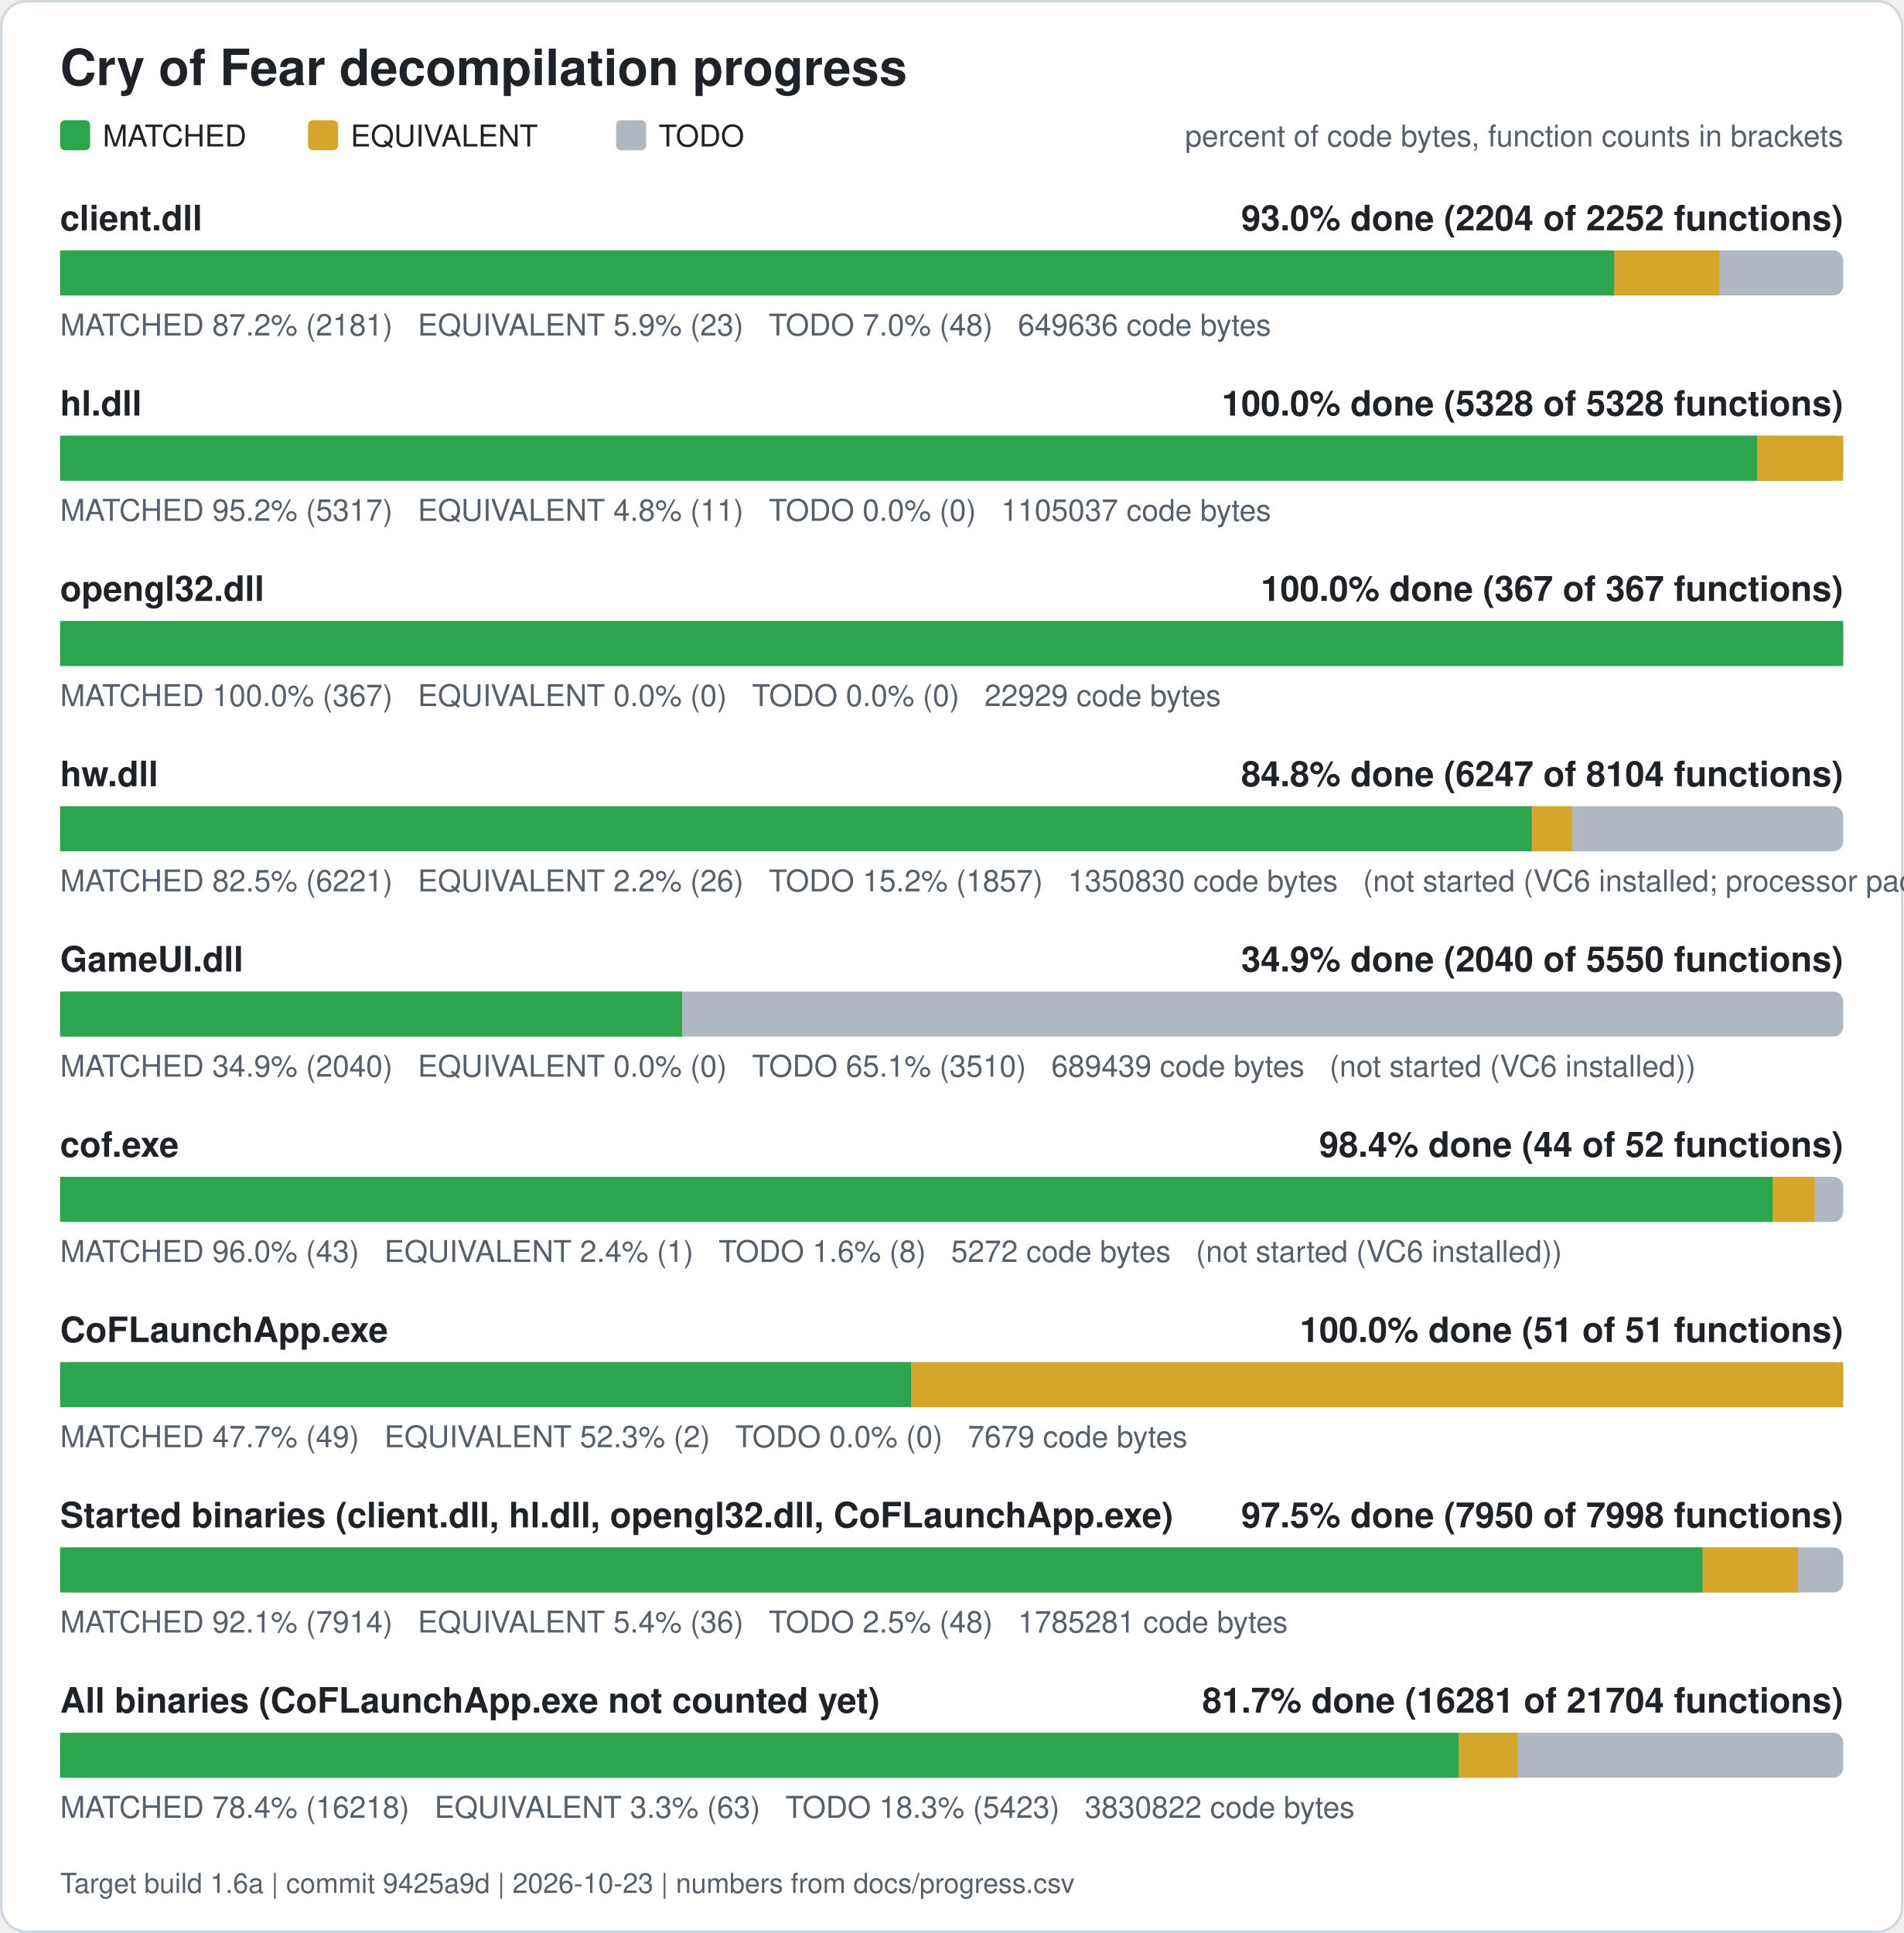
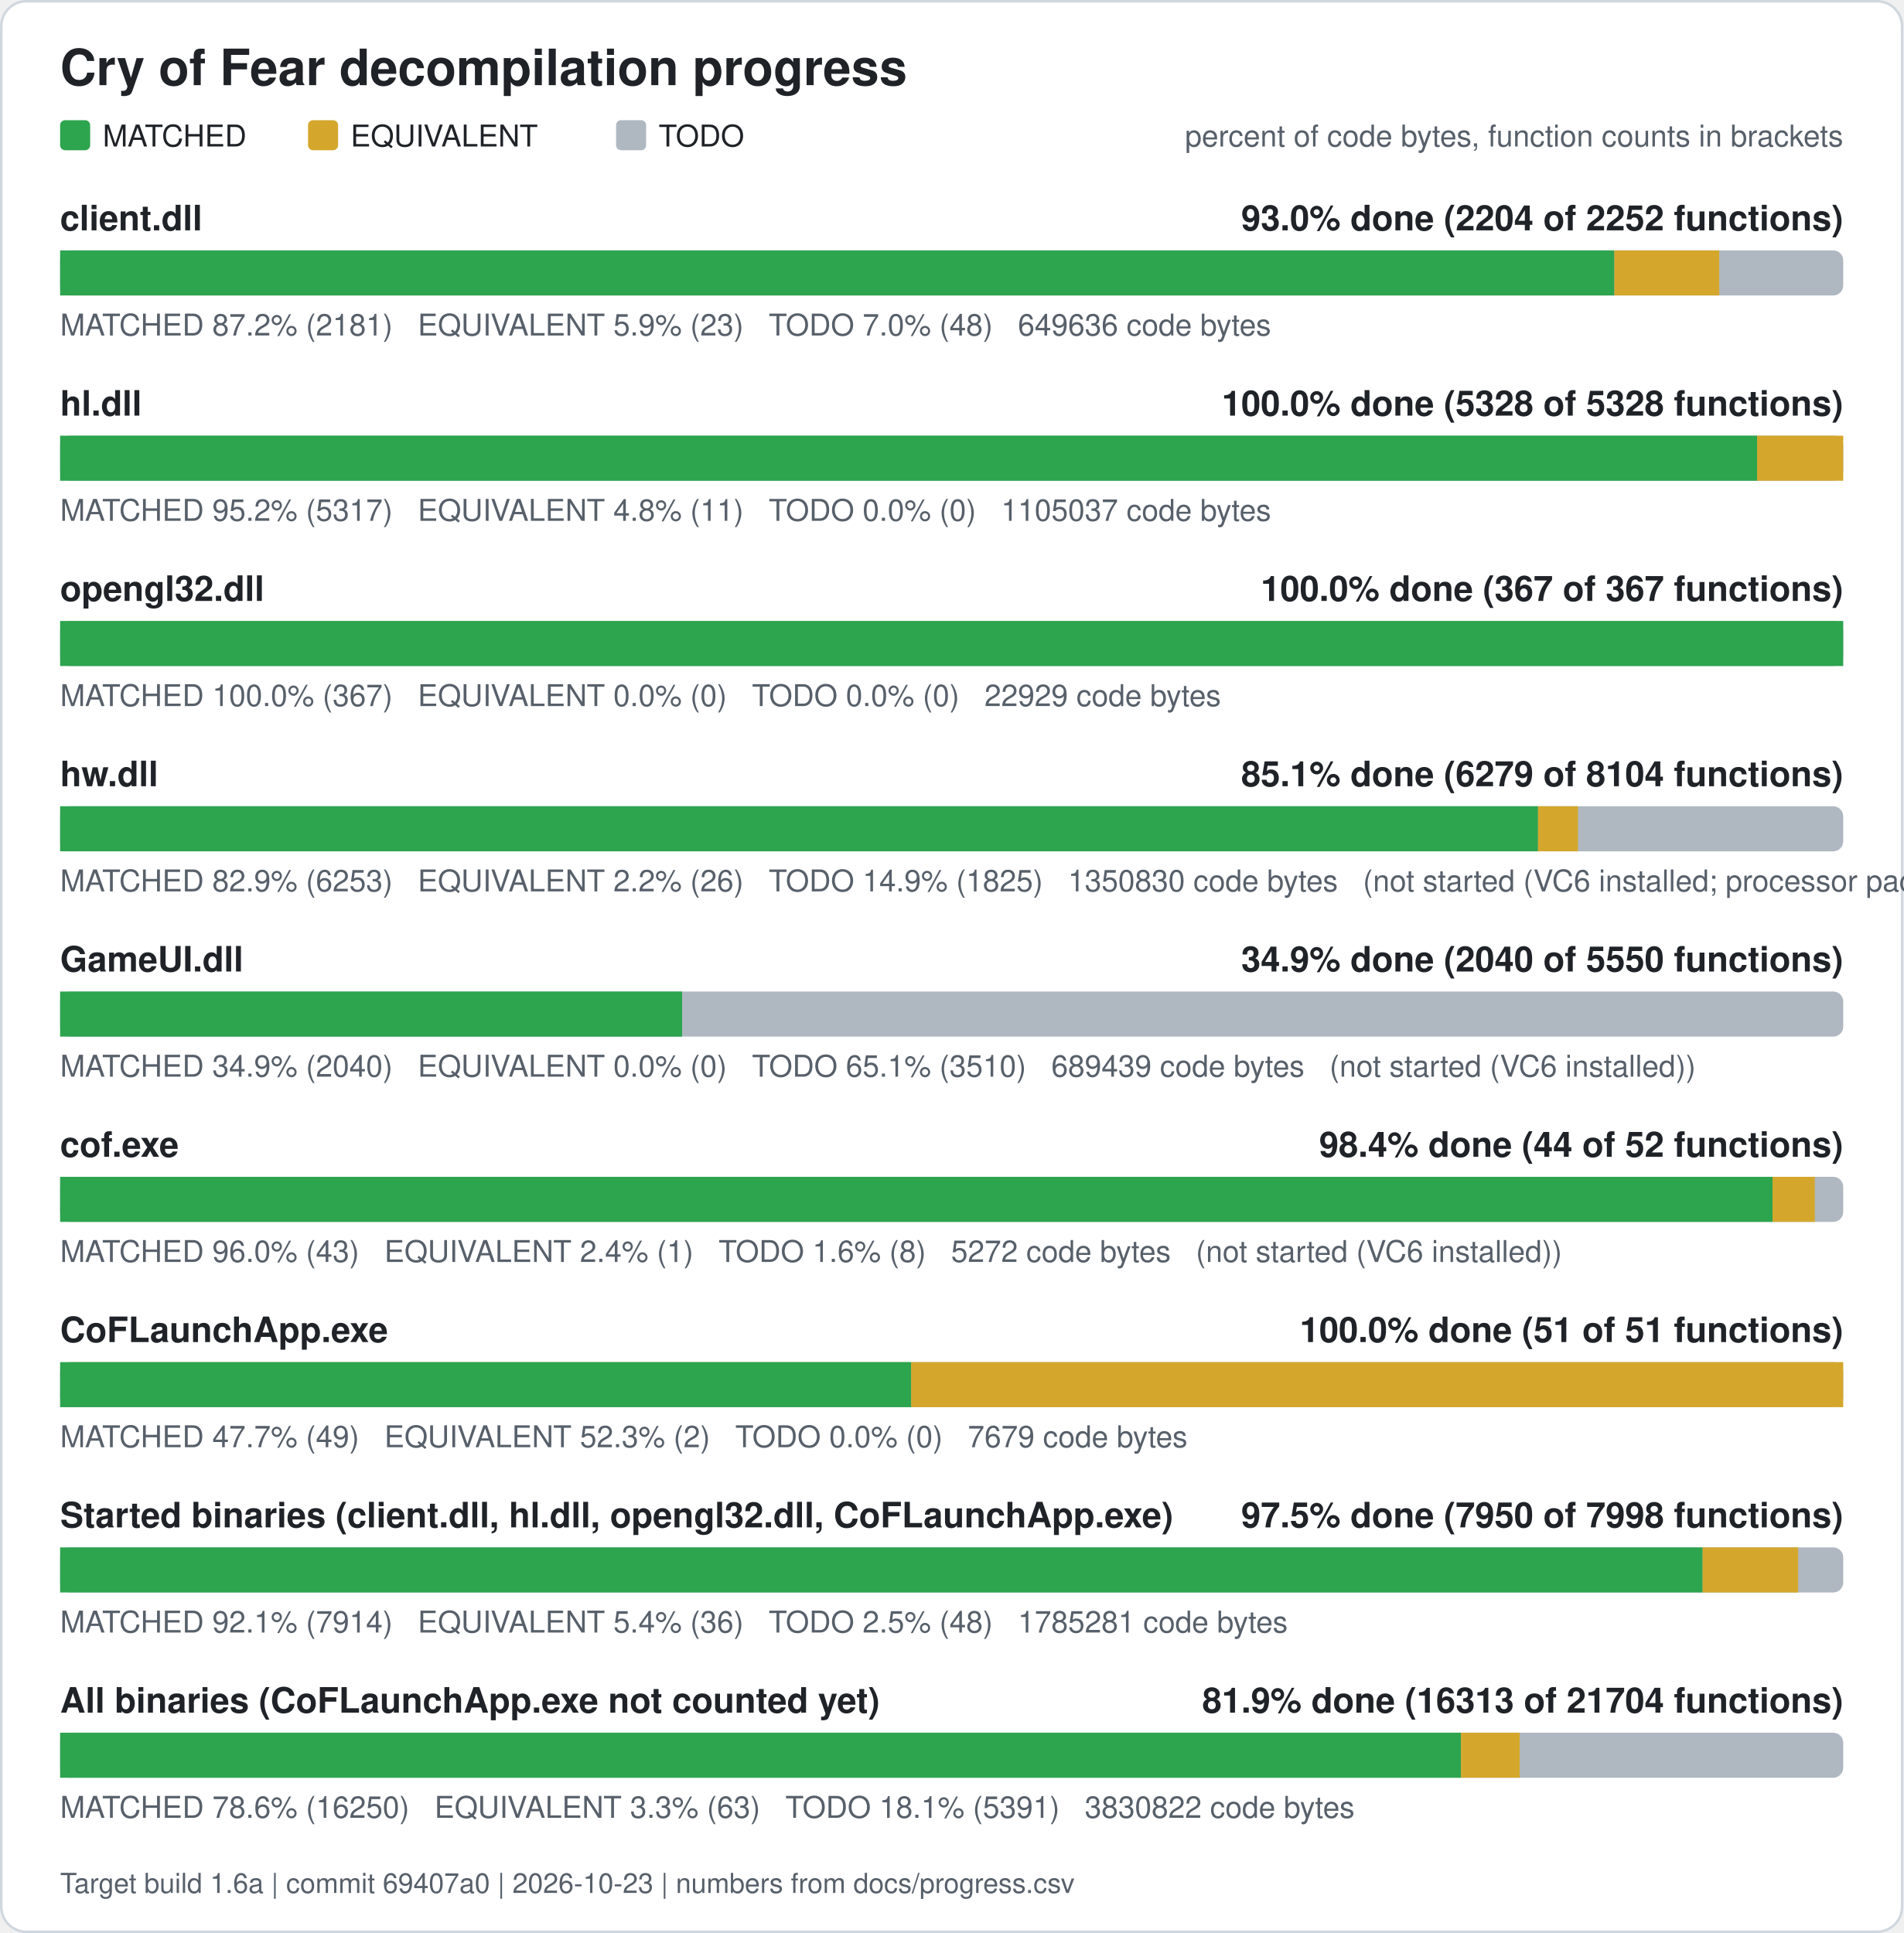
<svg xmlns="http://www.w3.org/2000/svg" width="760" height="772" viewBox="0 0 760 772" role="img" aria-label="Cry of Fear decompilation progress">
  <rect x="0.5" y="0.5" width="759" height="771" rx="10" fill="#ffffff" stroke="#d0d7de" />
  <text x="24" y="34" font-family="Segoe UI, Helvetica, Arial, sans-serif" font-size="20" font-weight="600" fill="#1f2328">Cry of Fear decompilation progress</text>
  <rect x="24" y="48" width="12" height="12" rx="2" fill="#2da44e" />
  <text x="41" y="58.5" font-family="Segoe UI, Helvetica, Arial, sans-serif" font-size="12" fill="#1f2328">MATCHED</text>
  <rect x="123" y="48" width="12" height="12" rx="2" fill="#d4a72c" />
  <text x="140" y="58.5" font-family="Segoe UI, Helvetica, Arial, sans-serif" font-size="12" fill="#1f2328">EQUIVALENT</text>
  <rect x="246" y="48" width="12" height="12" rx="2" fill="#afb8c1" />
  <text x="263" y="58.5" font-family="Segoe UI, Helvetica, Arial, sans-serif" font-size="12" fill="#1f2328">TODO</text>
  <text x="736" y="58.5" font-family="Segoe UI, Helvetica, Arial, sans-serif" font-size="12" fill="#57606a" text-anchor="end">percent of code bytes, function counts in brackets</text>
  <text x="24" y="92" font-family="Segoe UI, Helvetica, Arial, sans-serif" font-size="14" font-weight="600" fill="#1f2328">client.dll</text>
  <text x="736" y="92" font-family="Segoe UI, Helvetica, Arial, sans-serif" font-size="14" font-weight="600" fill="#1f2328" text-anchor="end">93.0% done (2204 of 2252 functions)</text>
  <rect x="24" y="100" width="712" height="18" rx="4" fill="#afb8c1" />
  <rect x="24.00" y="100" width="620.61" height="18" fill="#2da44e" />
  <rect x="644.61" y="100" width="41.89" height="18" fill="#d4a72c" />
  <text x="24" y="134" font-family="Segoe UI, Helvetica, Arial, sans-serif" font-size="12" fill="#57606a" xml:space="preserve">MATCHED 87.2% (2181)   EQUIVALENT 5.9% (23)   TODO 7.0% (48)   649636 code bytes</text>
  <text x="24" y="166" font-family="Segoe UI, Helvetica, Arial, sans-serif" font-size="14" font-weight="600" fill="#1f2328">hl.dll</text>
  <text x="736" y="166" font-family="Segoe UI, Helvetica, Arial, sans-serif" font-size="14" font-weight="600" fill="#1f2328" text-anchor="end">100.0% done (5328 of 5328 functions)</text>
  <rect x="24" y="174" width="712" height="18" rx="4" fill="#afb8c1" />
  <rect x="24.00" y="174" width="677.61" height="18" fill="#2da44e" />
  <rect x="701.61" y="174" width="34.39" height="18" fill="#d4a72c" />
  <text x="24" y="208" font-family="Segoe UI, Helvetica, Arial, sans-serif" font-size="12" fill="#57606a" xml:space="preserve">MATCHED 95.2% (5317)   EQUIVALENT 4.8% (11)   TODO 0.0% (0)   1105037 code bytes</text>
  <text x="24" y="240" font-family="Segoe UI, Helvetica, Arial, sans-serif" font-size="14" font-weight="600" fill="#1f2328">opengl32.dll</text>
  <text x="736" y="240" font-family="Segoe UI, Helvetica, Arial, sans-serif" font-size="14" font-weight="600" fill="#1f2328" text-anchor="end">100.0% done (367 of 367 functions)</text>
  <rect x="24" y="248" width="712" height="18" rx="4" fill="#afb8c1" />
  <rect x="24.00" y="248" width="712.00" height="18" fill="#2da44e" />
  <text x="24" y="282" font-family="Segoe UI, Helvetica, Arial, sans-serif" font-size="12" fill="#57606a" xml:space="preserve">MATCHED 100.0% (367)   EQUIVALENT 0.0% (0)   TODO 0.0% (0)   22929 code bytes</text>
  <text x="24" y="314" font-family="Segoe UI, Helvetica, Arial, sans-serif" font-size="14" font-weight="600" fill="#1f2328">hw.dll</text>
-   <text x="736" y="314" font-family="Segoe UI, Helvetica, Arial, sans-serif" font-size="14" font-weight="600" fill="#1f2328" text-anchor="end">84.8% done (6247 of 8104 functions)</text>
+   <text x="736" y="314" font-family="Segoe UI, Helvetica, Arial, sans-serif" font-size="14" font-weight="600" fill="#1f2328" text-anchor="end">85.1% done (6279 of 8104 functions)</text>
  <rect x="24" y="322" width="712" height="18" rx="4" fill="#afb8c1" />
-   <rect x="24.00" y="322" width="587.68" height="18" fill="#2da44e" />
-   <rect x="611.68" y="322" width="15.98" height="18" fill="#d4a72c" />
-   <text x="24" y="356" font-family="Segoe UI, Helvetica, Arial, sans-serif" font-size="12" fill="#57606a" xml:space="preserve">MATCHED 82.5% (6221)   EQUIVALENT 2.2% (26)   TODO 15.2% (1857)   1350830 code bytes   (not started (VC6 installed; processor pack and VS 2005 objects need those compilers))</text>
+   <rect x="24.00" y="322" width="590.12" height="18" fill="#2da44e" />
+   <rect x="614.12" y="322" width="15.98" height="18" fill="#d4a72c" />
+   <text x="24" y="356" font-family="Segoe UI, Helvetica, Arial, sans-serif" font-size="12" fill="#57606a" xml:space="preserve">MATCHED 82.9% (6253)   EQUIVALENT 2.2% (26)   TODO 14.9% (1825)   1350830 code bytes   (not started (VC6 installed; processor pack and VS 2005 objects need those compilers))</text>
  <text x="24" y="388" font-family="Segoe UI, Helvetica, Arial, sans-serif" font-size="14" font-weight="600" fill="#1f2328">GameUI.dll</text>
  <text x="736" y="388" font-family="Segoe UI, Helvetica, Arial, sans-serif" font-size="14" font-weight="600" fill="#1f2328" text-anchor="end">34.9% done (2040 of 5550 functions)</text>
  <rect x="24" y="396" width="712" height="18" rx="4" fill="#afb8c1" />
  <rect x="24.00" y="396" width="248.37" height="18" fill="#2da44e" />
  <text x="24" y="430" font-family="Segoe UI, Helvetica, Arial, sans-serif" font-size="12" fill="#57606a" xml:space="preserve">MATCHED 34.9% (2040)   EQUIVALENT 0.0% (0)   TODO 65.1% (3510)   689439 code bytes   (not started (VC6 installed))</text>
  <text x="24" y="462" font-family="Segoe UI, Helvetica, Arial, sans-serif" font-size="14" font-weight="600" fill="#1f2328">cof.exe</text>
  <text x="736" y="462" font-family="Segoe UI, Helvetica, Arial, sans-serif" font-size="14" font-weight="600" fill="#1f2328" text-anchor="end">98.4% done (44 of 52 functions)</text>
  <rect x="24" y="470" width="712" height="18" rx="4" fill="#afb8c1" />
  <rect x="24.00" y="470" width="683.77" height="18" fill="#2da44e" />
  <rect x="707.77" y="470" width="16.88" height="18" fill="#d4a72c" />
  <text x="24" y="504" font-family="Segoe UI, Helvetica, Arial, sans-serif" font-size="12" fill="#57606a" xml:space="preserve">MATCHED 96.0% (43)   EQUIVALENT 2.4% (1)   TODO 1.6% (8)   5272 code bytes   (not started (VC6 installed))</text>
  <text x="24" y="536" font-family="Segoe UI, Helvetica, Arial, sans-serif" font-size="14" font-weight="600" fill="#1f2328">CoFLaunchApp.exe</text>
  <text x="736" y="536" font-family="Segoe UI, Helvetica, Arial, sans-serif" font-size="14" font-weight="600" fill="#1f2328" text-anchor="end">100.0% done (51 of 51 functions)</text>
  <rect x="24" y="544" width="712" height="18" rx="4" fill="#afb8c1" />
  <rect x="24.00" y="544" width="339.82" height="18" fill="#2da44e" />
  <rect x="363.82" y="544" width="372.18" height="18" fill="#d4a72c" />
  <text x="24" y="578" font-family="Segoe UI, Helvetica, Arial, sans-serif" font-size="12" fill="#57606a" xml:space="preserve">MATCHED 47.7% (49)   EQUIVALENT 52.3% (2)   TODO 0.0% (0)   7679 code bytes</text>
  <text x="24" y="610" font-family="Segoe UI, Helvetica, Arial, sans-serif" font-size="14" font-weight="600" fill="#1f2328">Started binaries (client.dll, hl.dll, opengl32.dll, CoFLaunchApp.exe)</text>
  <text x="736" y="610" font-family="Segoe UI, Helvetica, Arial, sans-serif" font-size="14" font-weight="600" fill="#1f2328" text-anchor="end">97.5% done (7950 of 7998 functions)</text>
  <rect x="24" y="618" width="712" height="18" rx="4" fill="#afb8c1" />
  <rect x="24.00" y="618" width="655.86" height="18" fill="#2da44e" />
  <rect x="679.86" y="618" width="38.13" height="18" fill="#d4a72c" />
  <text x="24" y="652" font-family="Segoe UI, Helvetica, Arial, sans-serif" font-size="12" fill="#57606a" xml:space="preserve">MATCHED 92.1% (7914)   EQUIVALENT 5.4% (36)   TODO 2.5% (48)   1785281 code bytes</text>
  <text x="24" y="684" font-family="Segoe UI, Helvetica, Arial, sans-serif" font-size="14" font-weight="600" fill="#1f2328">All binaries (CoFLaunchApp.exe not counted yet)</text>
-   <text x="736" y="684" font-family="Segoe UI, Helvetica, Arial, sans-serif" font-size="14" font-weight="600" fill="#1f2328" text-anchor="end">81.7% done (16281 of 21704 functions)</text>
+   <text x="736" y="684" font-family="Segoe UI, Helvetica, Arial, sans-serif" font-size="14" font-weight="600" fill="#1f2328" text-anchor="end">81.9% done (16313 of 21704 functions)</text>
  <rect x="24" y="692" width="712" height="18" rx="4" fill="#afb8c1" />
-   <rect x="24.00" y="692" width="558.52" height="18" fill="#2da44e" />
-   <rect x="582.52" y="692" width="23.43" height="18" fill="#d4a72c" />
-   <text x="24" y="726" font-family="Segoe UI, Helvetica, Arial, sans-serif" font-size="12" fill="#57606a" xml:space="preserve">MATCHED 78.4% (16218)   EQUIVALENT 3.3% (63)   TODO 18.3% (5423)   3830822 code bytes</text>
-   <text x="24" y="756" font-family="Segoe UI, Helvetica, Arial, sans-serif" font-size="11" fill="#57606a">Target build 1.6a | commit 9425a9d | 2026-10-23 | numbers from docs/progress.csv</text>
+   <rect x="24.00" y="692" width="559.38" height="18" fill="#2da44e" />
+   <rect x="583.38" y="692" width="23.43" height="18" fill="#d4a72c" />
+   <text x="24" y="726" font-family="Segoe UI, Helvetica, Arial, sans-serif" font-size="12" fill="#57606a" xml:space="preserve">MATCHED 78.6% (16250)   EQUIVALENT 3.3% (63)   TODO 18.1% (5391)   3830822 code bytes</text>
+   <text x="24" y="756" font-family="Segoe UI, Helvetica, Arial, sans-serif" font-size="11" fill="#57606a">Target build 1.6a | commit 69407a0 | 2026-10-23 | numbers from docs/progress.csv</text>
</svg>
